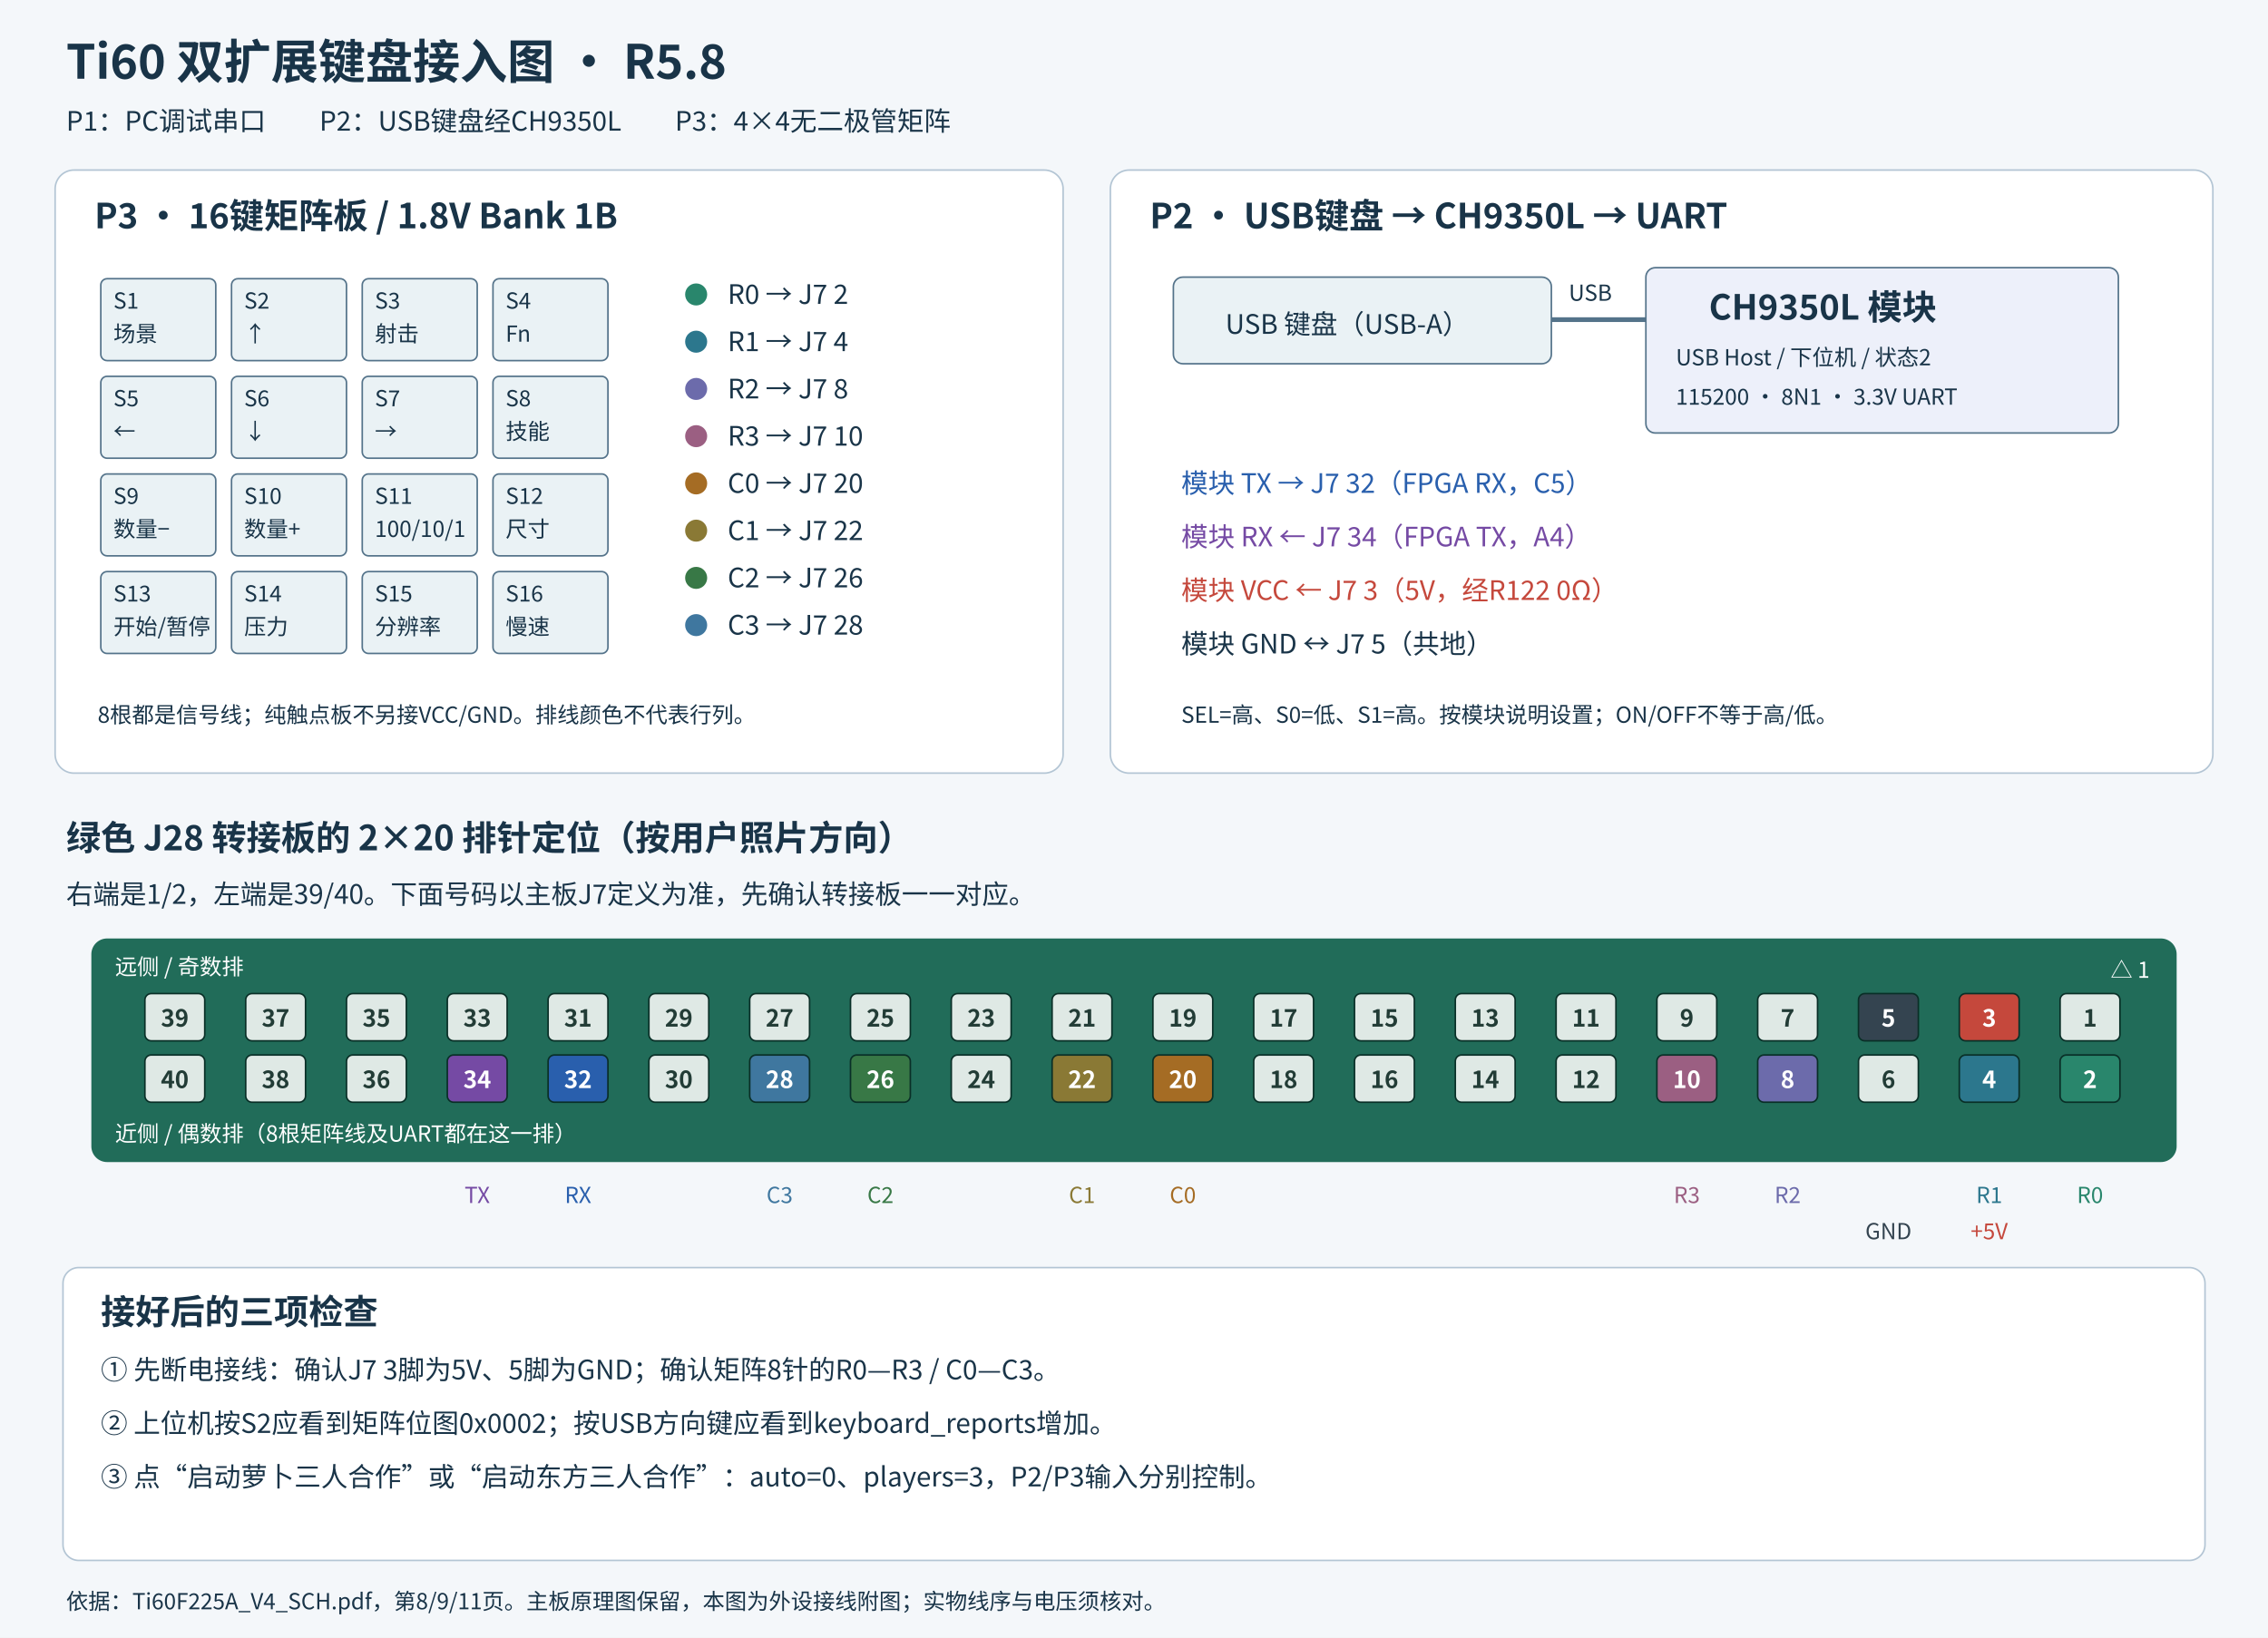
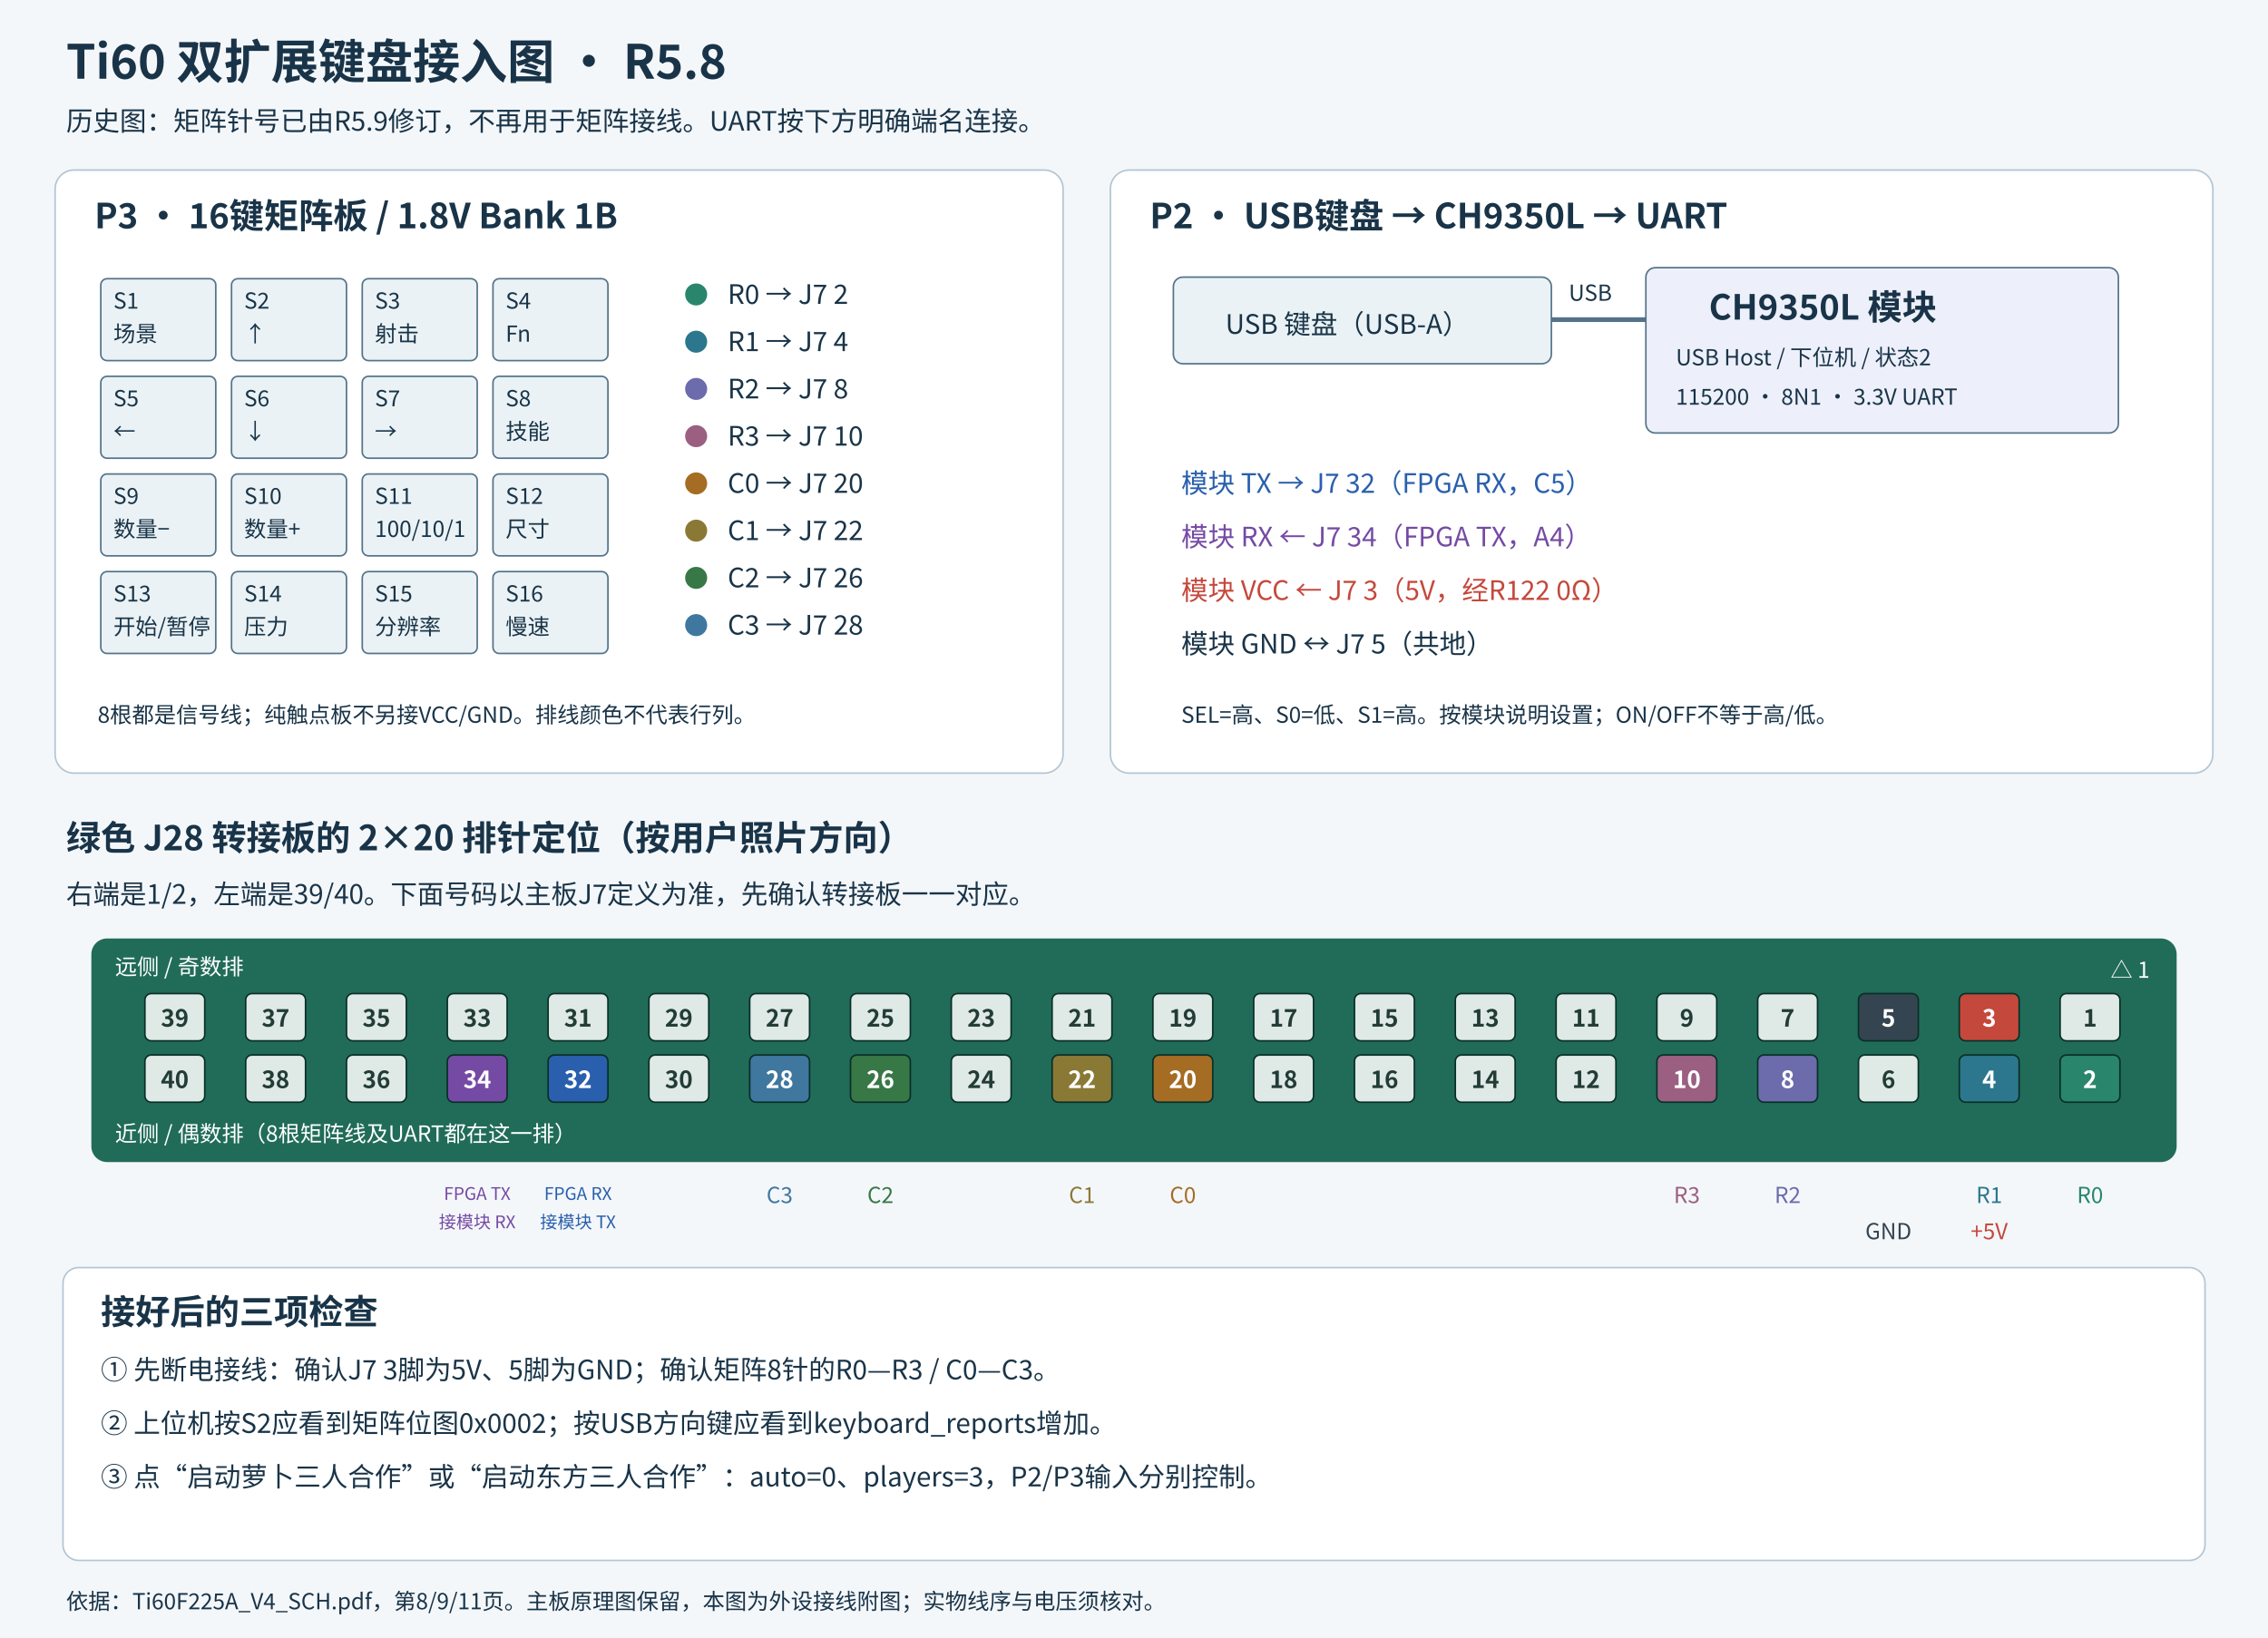
<svg xmlns="http://www.w3.org/2000/svg" width="1440" height="1040" viewBox="0 0 1440 1040">
  <style>text{font-family:'Noto Sans CJK SC','Microsoft YaHei',sans-serif;fill:#193448}.title{font-size:30px;font-weight:bold}.head{font-size:22px;font-weight:bold}.body{font-size:17px}.small{font-size:14px}.pin{font-size:15px;font-weight:bold}.white{fill:white}</style>
  <rect width="1440" height="1040" fill="#f4f7fa" />
  <text x="42" y="50" class="title">Ti60 双扩展键盘接入图 · R5.8</text>
-   <text x="42" y="83" class="body">P1：PC调试串口　　P2：USB键盘经CH9350L　　P3：4×4无二极管矩阵</text>
+   <text x="42" y="83" class="body">历史图：矩阵针号已由R5.9修订，不再用于矩阵接线。UART按下方明确端名连接。</text>
  <rect x="35" y="108" width="640" height="383" rx="12" fill="white" stroke="#b3c5d4" />
  <text x="60" y="145" class="head">P3 · 16键矩阵板 / 1.8V Bank 1B</text>
  <rect x="705" y="108" width="700" height="383" rx="12" fill="white" stroke="#b3c5d4" />
  <text x="730" y="145" class="head">P2 · USB键盘 → CH9350L → UART</text>
  <rect x="64" y="177" width="73" height="52" rx="4" fill="#eaf2f5" stroke="#54738a" />
  <text x="72" y="196" class="small">S1</text>
  <text x="72" y="217" class="small">场景</text>
  <rect x="147" y="177" width="73" height="52" rx="4" fill="#eaf2f5" stroke="#54738a" />
  <text x="155" y="196" class="small">S2</text>
  <text x="155" y="217" class="small">↑</text>
  <rect x="230" y="177" width="73" height="52" rx="4" fill="#eaf2f5" stroke="#54738a" />
  <text x="238" y="196" class="small">S3</text>
  <text x="238" y="217" class="small">射击</text>
  <rect x="313" y="177" width="73" height="52" rx="4" fill="#eaf2f5" stroke="#54738a" />
  <text x="321" y="196" class="small">S4</text>
  <text x="321" y="217" class="small">Fn</text>
  <rect x="64" y="239" width="73" height="52" rx="4" fill="#eaf2f5" stroke="#54738a" />
  <text x="72" y="258" class="small">S5</text>
  <text x="72" y="279" class="small">←</text>
  <rect x="147" y="239" width="73" height="52" rx="4" fill="#eaf2f5" stroke="#54738a" />
  <text x="155" y="258" class="small">S6</text>
  <text x="155" y="279" class="small">↓</text>
  <rect x="230" y="239" width="73" height="52" rx="4" fill="#eaf2f5" stroke="#54738a" />
  <text x="238" y="258" class="small">S7</text>
  <text x="238" y="279" class="small">→</text>
  <rect x="313" y="239" width="73" height="52" rx="4" fill="#eaf2f5" stroke="#54738a" />
  <text x="321" y="258" class="small">S8</text>
  <text x="321" y="279" class="small">技能</text>
  <rect x="64" y="301" width="73" height="52" rx="4" fill="#eaf2f5" stroke="#54738a" />
  <text x="72" y="320" class="small">S9</text>
  <text x="72" y="341" class="small">数量−</text>
  <rect x="147" y="301" width="73" height="52" rx="4" fill="#eaf2f5" stroke="#54738a" />
  <text x="155" y="320" class="small">S10</text>
  <text x="155" y="341" class="small">数量+</text>
  <rect x="230" y="301" width="73" height="52" rx="4" fill="#eaf2f5" stroke="#54738a" />
  <text x="238" y="320" class="small">S11</text>
  <text x="238" y="341" class="small">100/10/1</text>
  <rect x="313" y="301" width="73" height="52" rx="4" fill="#eaf2f5" stroke="#54738a" />
  <text x="321" y="320" class="small">S12</text>
  <text x="321" y="341" class="small">尺寸</text>
  <rect x="64" y="363" width="73" height="52" rx="4" fill="#eaf2f5" stroke="#54738a" />
  <text x="72" y="382" class="small">S13</text>
  <text x="72" y="403" class="small">开始/暂停</text>
  <rect x="147" y="363" width="73" height="52" rx="4" fill="#eaf2f5" stroke="#54738a" />
  <text x="155" y="382" class="small">S14</text>
  <text x="155" y="403" class="small">压力</text>
  <rect x="230" y="363" width="73" height="52" rx="4" fill="#eaf2f5" stroke="#54738a" />
  <text x="238" y="382" class="small">S15</text>
  <text x="238" y="403" class="small">分辨率</text>
  <rect x="313" y="363" width="73" height="52" rx="4" fill="#eaf2f5" stroke="#54738a" />
  <text x="321" y="382" class="small">S16</text>
  <text x="321" y="403" class="small">慢速</text>
  <circle cx="442" cy="187" r="7" fill="#29866c" />
  <text x="462" y="193" class="body">R0 → J7 2</text>
  <circle cx="442" cy="217" r="7" fill="#2c778d" />
  <text x="462" y="223" class="body">R1 → J7 4</text>
  <circle cx="442" cy="247" r="7" fill="#6c6bab" />
  <text x="462" y="253" class="body">R2 → J7 8</text>
  <circle cx="442" cy="277" r="7" fill="#9b5f82" />
  <text x="462" y="283" class="body">R3 → J7 10</text>
  <circle cx="442" cy="307" r="7" fill="#a56c24" />
  <text x="462" y="313" class="body">C0 → J7 20</text>
  <circle cx="442" cy="337" r="7" fill="#8a7935" />
  <text x="462" y="343" class="body">C1 → J7 22</text>
  <circle cx="442" cy="367" r="7" fill="#387846" />
  <text x="462" y="373" class="body">C2 → J7 26</text>
  <circle cx="442" cy="397" r="7" fill="#3f779f" />
  <text x="462" y="403" class="body">C3 → J7 28</text>
  <text x="62" y="459" class="small">8根都是信号线；纯触点板不另接VCC/GND。排线颜色不代表行列。</text>
  <rect x="745" y="176" width="240" height="55" rx="6" fill="#eaf2f5" stroke="#54738a" />
  <text x="778" y="212" class="body">USB 键盘（USB-A）</text>
  <path d="M985 203H1045" stroke="#54738a" stroke-width="3" />
  <text x="996" y="191" class="small">USB</text>
  <rect x="1045" y="170" width="300" height="105" rx="6" fill="#edf0fa" stroke="#54738a" />
  <text x="1085" y="203" class="head">CH9350L 模块</text>
  <text x="1064" y="232" class="small">USB Host / 下位机 / 状态2</text>
  <text x="1064" y="257" class="small">115200 · 8N1 · 3.3V UART</text>
  <text x="750" y="313" class="body" style="fill:#295fad">模块 TX → J7 32（FPGA RX，C5）</text>
  <text x="750" y="347" class="body" style="fill:#754aa4">模块 RX ← J7 34（FPGA TX，A4）</text>
  <text x="750" y="381" class="body" style="fill:#c5483c">模块 VCC ← J7 3（5V，经R122 0Ω）</text>
  <text x="750" y="415" class="body">模块 GND ↔ J7 5（共地）</text>
  <text x="750" y="459" class="small">SEL=高、S0=低、S1=高。按模块说明设置；ON/OFF不等于高/低。</text>
  <text x="42" y="540" class="head">绿色 J28 转接板的 2×20 排针定位（按用户照片方向）</text>
  <text x="42" y="574" class="body">右端是1/2，左端是39/40。下面号码以主板J7定义为准，先确认转接板一一对应。</text>
  <rect x="58" y="596" width="1324" height="142" rx="10" fill="#216c59" />
  <text x="73" y="619" class="small white">远侧 / 奇数排</text>
  <text x="73" y="725" class="small white">近侧 / 偶数排（8根矩阵线及UART都在这一排）</text>
  <rect x="92" y="631" width="38" height="30" rx="4" fill="#dfe9e5" stroke="#092f27" />
  <text x="111" y="652" text-anchor="middle" class="pin" style="fill:#223c36">39</text>
  <rect x="92" y="670" width="38" height="30" rx="4" fill="#dfe9e5" stroke="#092f27" />
  <text x="111" y="691" text-anchor="middle" class="pin" style="fill:#223c36">40</text>
  <rect x="156" y="631" width="38" height="30" rx="4" fill="#dfe9e5" stroke="#092f27" />
  <text x="175" y="652" text-anchor="middle" class="pin" style="fill:#223c36">37</text>
  <rect x="156" y="670" width="38" height="30" rx="4" fill="#dfe9e5" stroke="#092f27" />
  <text x="175" y="691" text-anchor="middle" class="pin" style="fill:#223c36">38</text>
  <rect x="220" y="631" width="38" height="30" rx="4" fill="#dfe9e5" stroke="#092f27" />
  <text x="239" y="652" text-anchor="middle" class="pin" style="fill:#223c36">35</text>
  <rect x="220" y="670" width="38" height="30" rx="4" fill="#dfe9e5" stroke="#092f27" />
  <text x="239" y="691" text-anchor="middle" class="pin" style="fill:#223c36">36</text>
  <rect x="284" y="631" width="38" height="30" rx="4" fill="#dfe9e5" stroke="#092f27" />
  <text x="303" y="652" text-anchor="middle" class="pin" style="fill:#223c36">33</text>
  <rect x="284" y="670" width="38" height="30" rx="4" fill="#754aa4" stroke="#092f27" />
  <text x="303" y="691" text-anchor="middle" class="pin" style="fill:white">34</text>
-   <text x="303" y="764" text-anchor="middle" class="small" style="fill:#754aa4">TX</text>
+   <text x="303" y="762" text-anchor="middle" style="fill:#754aa4;font-size:11px">FPGA TX<tspan x="303" dy="18">接模块 RX</tspan>
+   </text>
  <rect x="348" y="631" width="38" height="30" rx="4" fill="#dfe9e5" stroke="#092f27" />
  <text x="367" y="652" text-anchor="middle" class="pin" style="fill:#223c36">31</text>
  <rect x="348" y="670" width="38" height="30" rx="4" fill="#295fad" stroke="#092f27" />
  <text x="367" y="691" text-anchor="middle" class="pin" style="fill:white">32</text>
-   <text x="367" y="764" text-anchor="middle" class="small" style="fill:#295fad">RX</text>
+   <text x="367" y="762" text-anchor="middle" style="fill:#295fad;font-size:11px">FPGA RX<tspan x="367" dy="18">接模块 TX</tspan>
+   </text>
  <rect x="412" y="631" width="38" height="30" rx="4" fill="#dfe9e5" stroke="#092f27" />
  <text x="431" y="652" text-anchor="middle" class="pin" style="fill:#223c36">29</text>
  <rect x="412" y="670" width="38" height="30" rx="4" fill="#dfe9e5" stroke="#092f27" />
  <text x="431" y="691" text-anchor="middle" class="pin" style="fill:#223c36">30</text>
  <rect x="476" y="631" width="38" height="30" rx="4" fill="#dfe9e5" stroke="#092f27" />
  <text x="495" y="652" text-anchor="middle" class="pin" style="fill:#223c36">27</text>
  <rect x="476" y="670" width="38" height="30" rx="4" fill="#3f779f" stroke="#092f27" />
  <text x="495" y="691" text-anchor="middle" class="pin" style="fill:white">28</text>
  <text x="495" y="764" text-anchor="middle" class="small" style="fill:#3f779f">C3</text>
  <rect x="540" y="631" width="38" height="30" rx="4" fill="#dfe9e5" stroke="#092f27" />
  <text x="559" y="652" text-anchor="middle" class="pin" style="fill:#223c36">25</text>
  <rect x="540" y="670" width="38" height="30" rx="4" fill="#387846" stroke="#092f27" />
  <text x="559" y="691" text-anchor="middle" class="pin" style="fill:white">26</text>
  <text x="559" y="764" text-anchor="middle" class="small" style="fill:#387846">C2</text>
  <rect x="604" y="631" width="38" height="30" rx="4" fill="#dfe9e5" stroke="#092f27" />
  <text x="623" y="652" text-anchor="middle" class="pin" style="fill:#223c36">23</text>
  <rect x="604" y="670" width="38" height="30" rx="4" fill="#dfe9e5" stroke="#092f27" />
  <text x="623" y="691" text-anchor="middle" class="pin" style="fill:#223c36">24</text>
  <rect x="668" y="631" width="38" height="30" rx="4" fill="#dfe9e5" stroke="#092f27" />
  <text x="687" y="652" text-anchor="middle" class="pin" style="fill:#223c36">21</text>
  <rect x="668" y="670" width="38" height="30" rx="4" fill="#8a7935" stroke="#092f27" />
  <text x="687" y="691" text-anchor="middle" class="pin" style="fill:white">22</text>
  <text x="687" y="764" text-anchor="middle" class="small" style="fill:#8a7935">C1</text>
  <rect x="732" y="631" width="38" height="30" rx="4" fill="#dfe9e5" stroke="#092f27" />
  <text x="751" y="652" text-anchor="middle" class="pin" style="fill:#223c36">19</text>
  <rect x="732" y="670" width="38" height="30" rx="4" fill="#a56c24" stroke="#092f27" />
  <text x="751" y="691" text-anchor="middle" class="pin" style="fill:white">20</text>
  <text x="751" y="764" text-anchor="middle" class="small" style="fill:#a56c24">C0</text>
  <rect x="796" y="631" width="38" height="30" rx="4" fill="#dfe9e5" stroke="#092f27" />
  <text x="815" y="652" text-anchor="middle" class="pin" style="fill:#223c36">17</text>
  <rect x="796" y="670" width="38" height="30" rx="4" fill="#dfe9e5" stroke="#092f27" />
  <text x="815" y="691" text-anchor="middle" class="pin" style="fill:#223c36">18</text>
  <rect x="860" y="631" width="38" height="30" rx="4" fill="#dfe9e5" stroke="#092f27" />
  <text x="879" y="652" text-anchor="middle" class="pin" style="fill:#223c36">15</text>
  <rect x="860" y="670" width="38" height="30" rx="4" fill="#dfe9e5" stroke="#092f27" />
  <text x="879" y="691" text-anchor="middle" class="pin" style="fill:#223c36">16</text>
  <rect x="924" y="631" width="38" height="30" rx="4" fill="#dfe9e5" stroke="#092f27" />
  <text x="943" y="652" text-anchor="middle" class="pin" style="fill:#223c36">13</text>
  <rect x="924" y="670" width="38" height="30" rx="4" fill="#dfe9e5" stroke="#092f27" />
  <text x="943" y="691" text-anchor="middle" class="pin" style="fill:#223c36">14</text>
  <rect x="988" y="631" width="38" height="30" rx="4" fill="#dfe9e5" stroke="#092f27" />
  <text x="1007" y="652" text-anchor="middle" class="pin" style="fill:#223c36">11</text>
  <rect x="988" y="670" width="38" height="30" rx="4" fill="#dfe9e5" stroke="#092f27" />
  <text x="1007" y="691" text-anchor="middle" class="pin" style="fill:#223c36">12</text>
  <rect x="1052" y="631" width="38" height="30" rx="4" fill="#dfe9e5" stroke="#092f27" />
  <text x="1071" y="652" text-anchor="middle" class="pin" style="fill:#223c36">9</text>
  <rect x="1052" y="670" width="38" height="30" rx="4" fill="#9b5f82" stroke="#092f27" />
  <text x="1071" y="691" text-anchor="middle" class="pin" style="fill:white">10</text>
  <text x="1071" y="764" text-anchor="middle" class="small" style="fill:#9b5f82">R3</text>
  <rect x="1116" y="631" width="38" height="30" rx="4" fill="#dfe9e5" stroke="#092f27" />
  <text x="1135" y="652" text-anchor="middle" class="pin" style="fill:#223c36">7</text>
  <rect x="1116" y="670" width="38" height="30" rx="4" fill="#6c6bab" stroke="#092f27" />
  <text x="1135" y="691" text-anchor="middle" class="pin" style="fill:white">8</text>
  <text x="1135" y="764" text-anchor="middle" class="small" style="fill:#6c6bab">R2</text>
  <rect x="1180" y="631" width="38" height="30" rx="4" fill="#344450" stroke="#092f27" />
  <text x="1199" y="652" text-anchor="middle" class="pin" style="fill:white">5</text>
  <text x="1199" y="787" text-anchor="middle" class="small" style="fill:#344450">GND</text>
  <rect x="1180" y="670" width="38" height="30" rx="4" fill="#dfe9e5" stroke="#092f27" />
  <text x="1199" y="691" text-anchor="middle" class="pin" style="fill:#223c36">6</text>
  <rect x="1244" y="631" width="38" height="30" rx="4" fill="#c5483c" stroke="#092f27" />
  <text x="1263" y="652" text-anchor="middle" class="pin" style="fill:white">3</text>
  <text x="1263" y="787" text-anchor="middle" class="small" style="fill:#c5483c">+5V</text>
  <rect x="1244" y="670" width="38" height="30" rx="4" fill="#2c778d" stroke="#092f27" />
  <text x="1263" y="691" text-anchor="middle" class="pin" style="fill:white">4</text>
  <text x="1263" y="764" text-anchor="middle" class="small" style="fill:#2c778d">R1</text>
  <rect x="1308" y="631" width="38" height="30" rx="4" fill="#dfe9e5" stroke="#092f27" />
  <text x="1327" y="652" text-anchor="middle" class="pin" style="fill:#223c36">1</text>
  <rect x="1308" y="670" width="38" height="30" rx="4" fill="#29866c" stroke="#092f27" />
  <text x="1327" y="691" text-anchor="middle" class="pin" style="fill:white">2</text>
  <text x="1327" y="764" text-anchor="middle" class="small" style="fill:#29866c">R0</text>
  <text x="1340" y="621" class="small white">△ 1</text>
  <rect x="40" y="805" width="1360" height="186" rx="10" fill="white" stroke="#b3c5d4" />
  <text x="64" y="841" class="head">接好后的三项检查</text>
  <text x="64" y="876" class="body">① 先断电接线：确认J7 3脚为5V、5脚为GND；确认矩阵8针的R0—R3 / C0—C3。</text>
  <text x="64" y="910" class="body">② 上位机按S2应看到矩阵位图0x0002；按USB方向键应看到keyboard_reports增加。</text>
  <text x="64" y="944" class="body">③ 点“启动萝卜三人合作”或“启动东方三人合作”：auto=0、players=3，P2/P3输入分别控制。</text>
  <text x="42" y="1022" class="small">依据：Ti60F225A_V4_SCH.pdf，第8/9/11页。主板原理图保留，本图为外设接线附图；实物线序与电压须核对。</text>
</svg>
